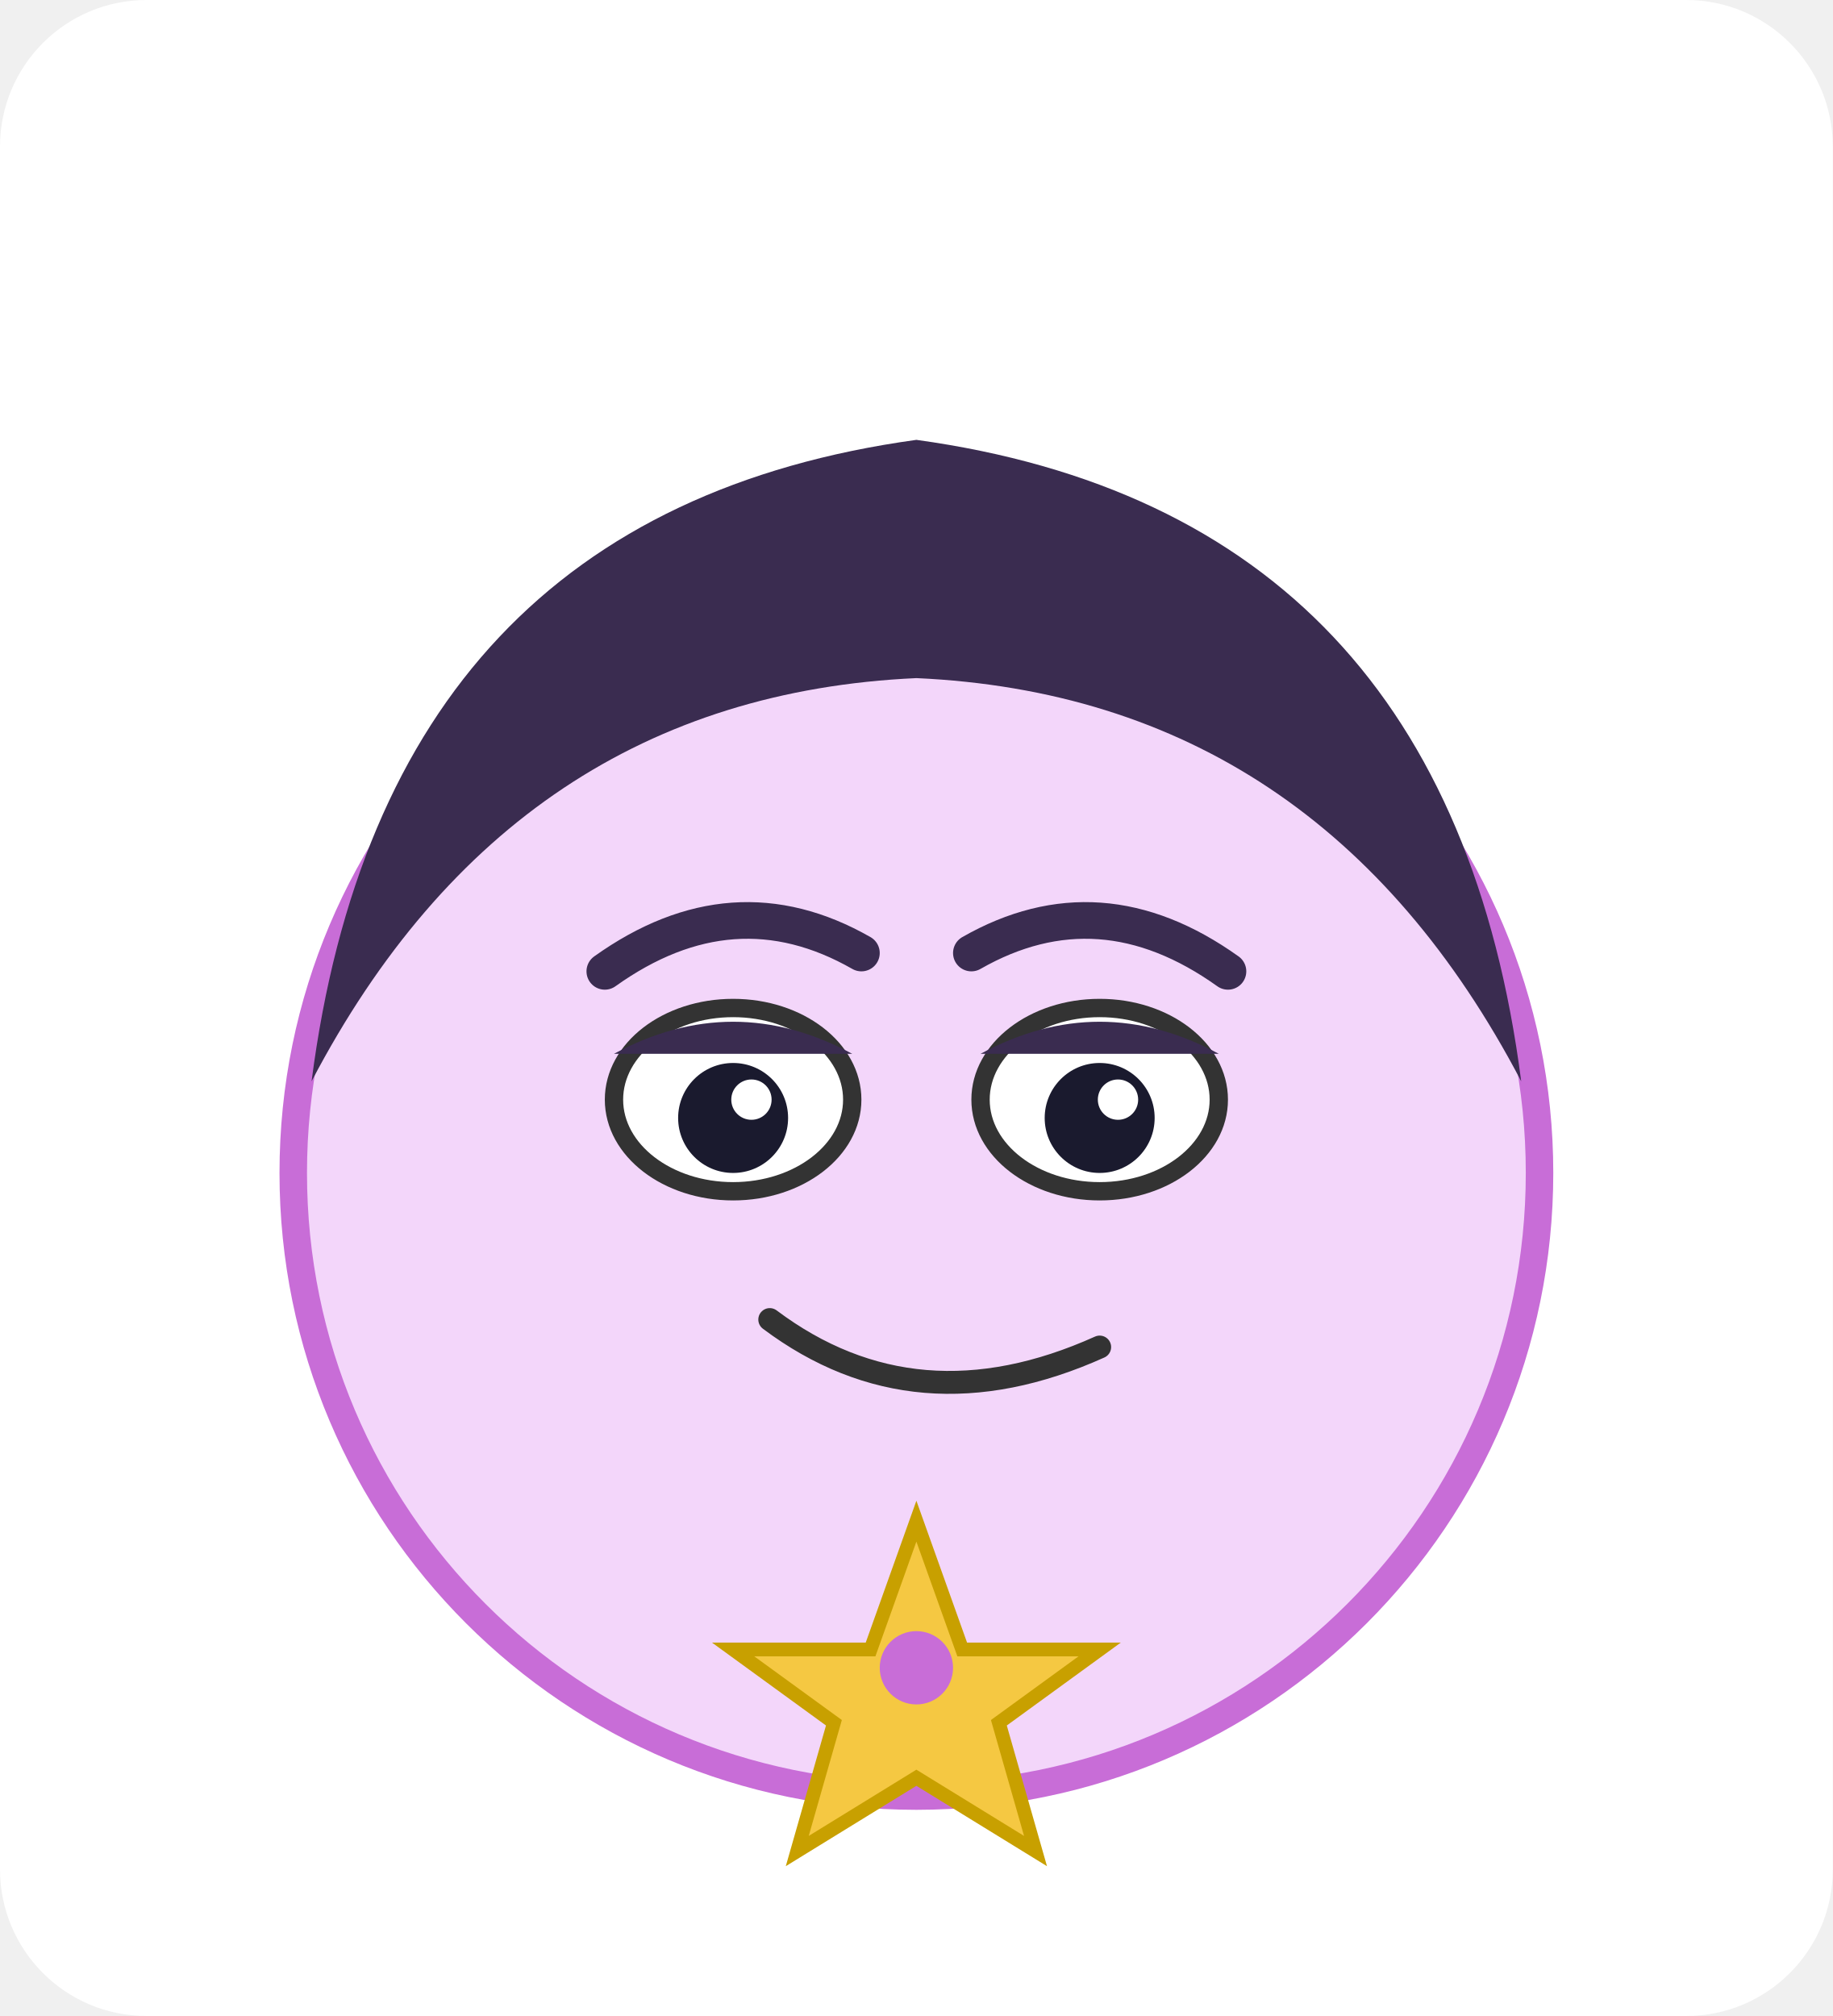
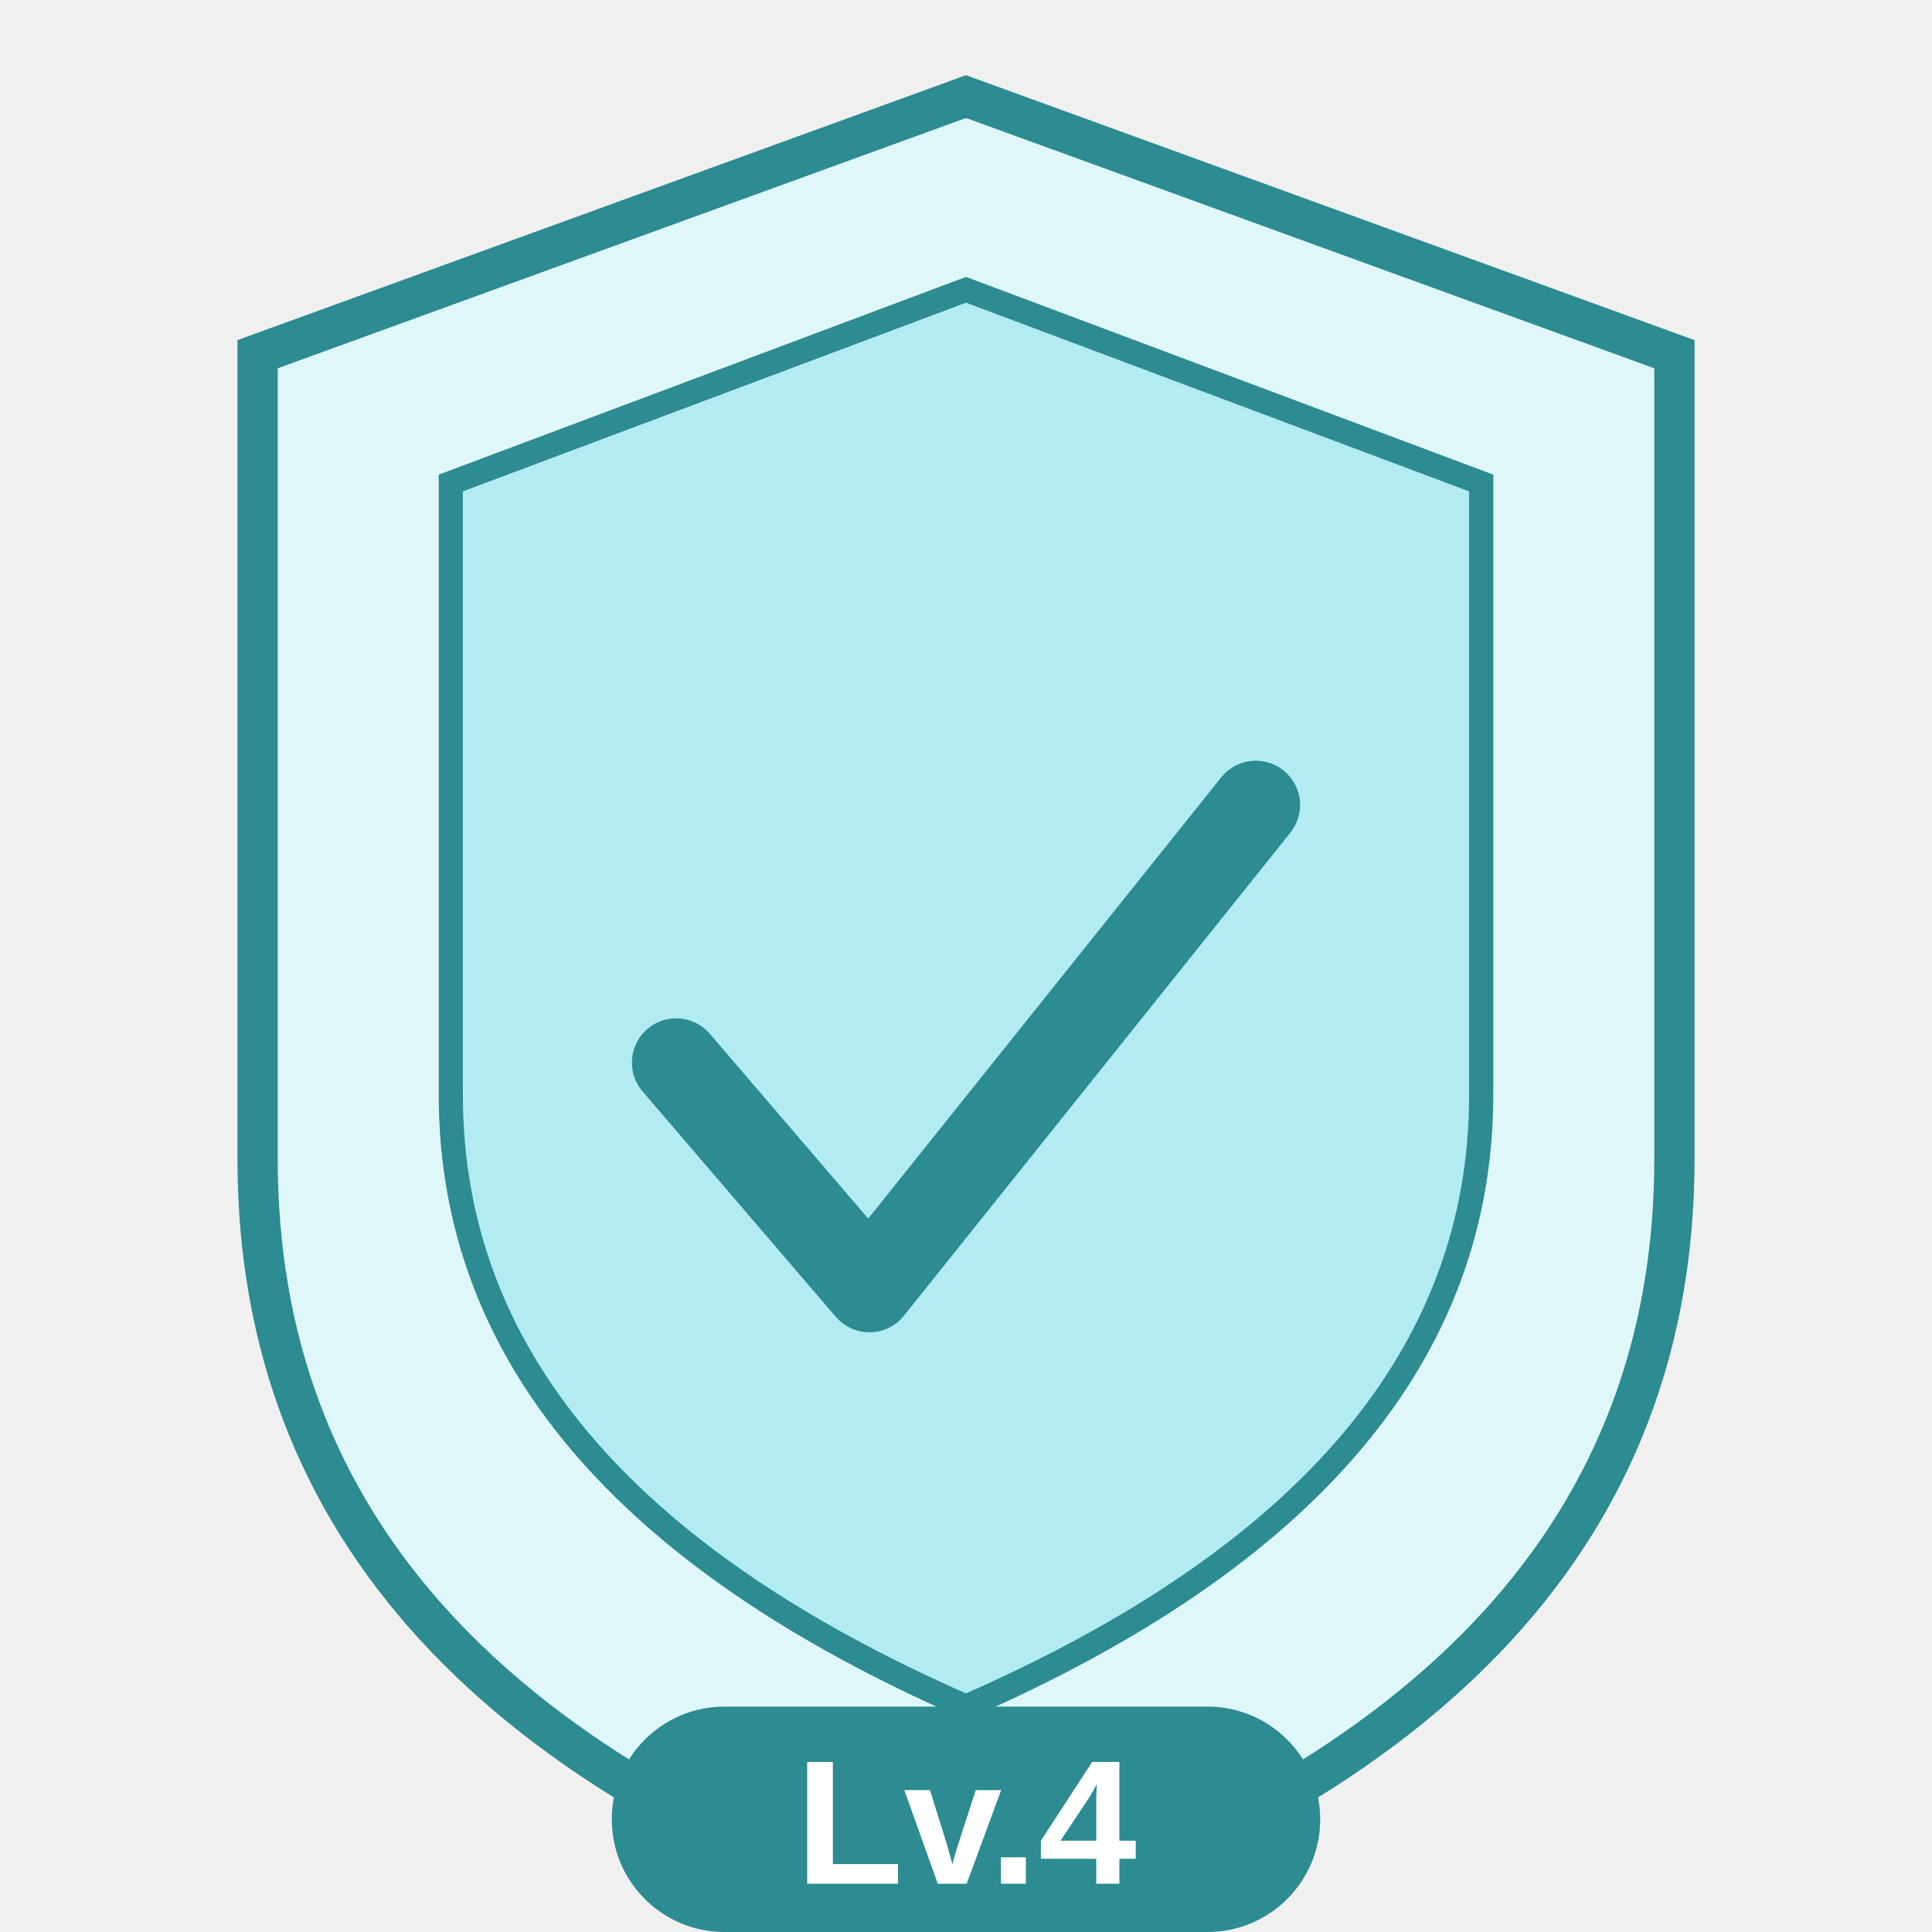
- <svg xmlns="http://www.w3.org/2000/svg" viewBox="0 0 200 220">
-   <rect width="200" height="220" fill="white" rx="16" />
-   <circle cx="100" cy="128" r="68" fill="#F3D6FA" stroke="#C86DD7" stroke-width="3" />
-   <path d="M34,118 Q42,56 100,48 Q158,56 166,118 Q144,76 100,74 Q56,76 34,118" fill="#3A2C50" />
-   <path d="M66,106 Q80,96 94,104" stroke="#3A2C50" stroke-width="4" fill="none" stroke-linecap="round" />
-   <path d="M106,104 Q120,96 134,106" stroke="#3A2C50" stroke-width="4" fill="none" stroke-linecap="round" />
-   <ellipse cx="80" cy="120" rx="13" ry="10" fill="white" stroke="#333" stroke-width="2" />
-   <ellipse cx="120" cy="120" rx="13" ry="10" fill="white" stroke="#333" stroke-width="2" />
-   <path d="M67,115 Q80,108 93,115" fill="#3A2C50" />
-   <path d="M107,115 Q120,108 133,115" fill="#3A2C50" />
-   <circle cx="80" cy="122" r="6" fill="#1A1A2E" />
-   <circle cx="120" cy="122" r="6" fill="#1A1A2E" />
-   <circle cx="82" cy="120" r="2.2" fill="white" />
-   <circle cx="122" cy="120" r="2.2" fill="white" />
-   <path d="M84,144 Q100,156 120,147" stroke="#333" stroke-width="2.5" fill="none" stroke-linecap="round" />
-   <polygon points="100,166 105,180 120,180 109,188 113,202 100,194 87,202 91,188 80,180 95,180" fill="#F5C842" stroke="#C8A000" stroke-width="1.5" />
-   <circle cx="100" cy="182" r="4" fill="#C86DD7" />
+ <svg xmlns="http://www.w3.org/2000/svg" width="120" height="120" viewBox="0 0 120 120" role="img">
+   <path d="M60 6 L104 22 L104 72 Q104 106 60 120 Q16 106 16 72 L16 22 Z" fill="#E0F7FA" stroke="#2D8B92" stroke-width="2.5" />
+   <path d="M60 18 L92 30 L92 68 Q92 92 60 106 Q28 92 28 68 L28 30 Z" fill="#B2EBF2" stroke="#2D8B92" stroke-width="1.5" />
+   <polyline points="42,66 54,80 78,50" fill="none" stroke="#2D8B92" stroke-width="5.5" stroke-linecap="round" stroke-linejoin="round" />
+   <rect x="38" y="106" width="44" height="14" rx="7" fill="#2D8B92" />
+   <text x="60" y="117" font-family="'Helvetica Neue',Arial,sans-serif" font-size="11" font-weight="700" text-anchor="middle" fill="#fff">Lv.4</text>
</svg>
